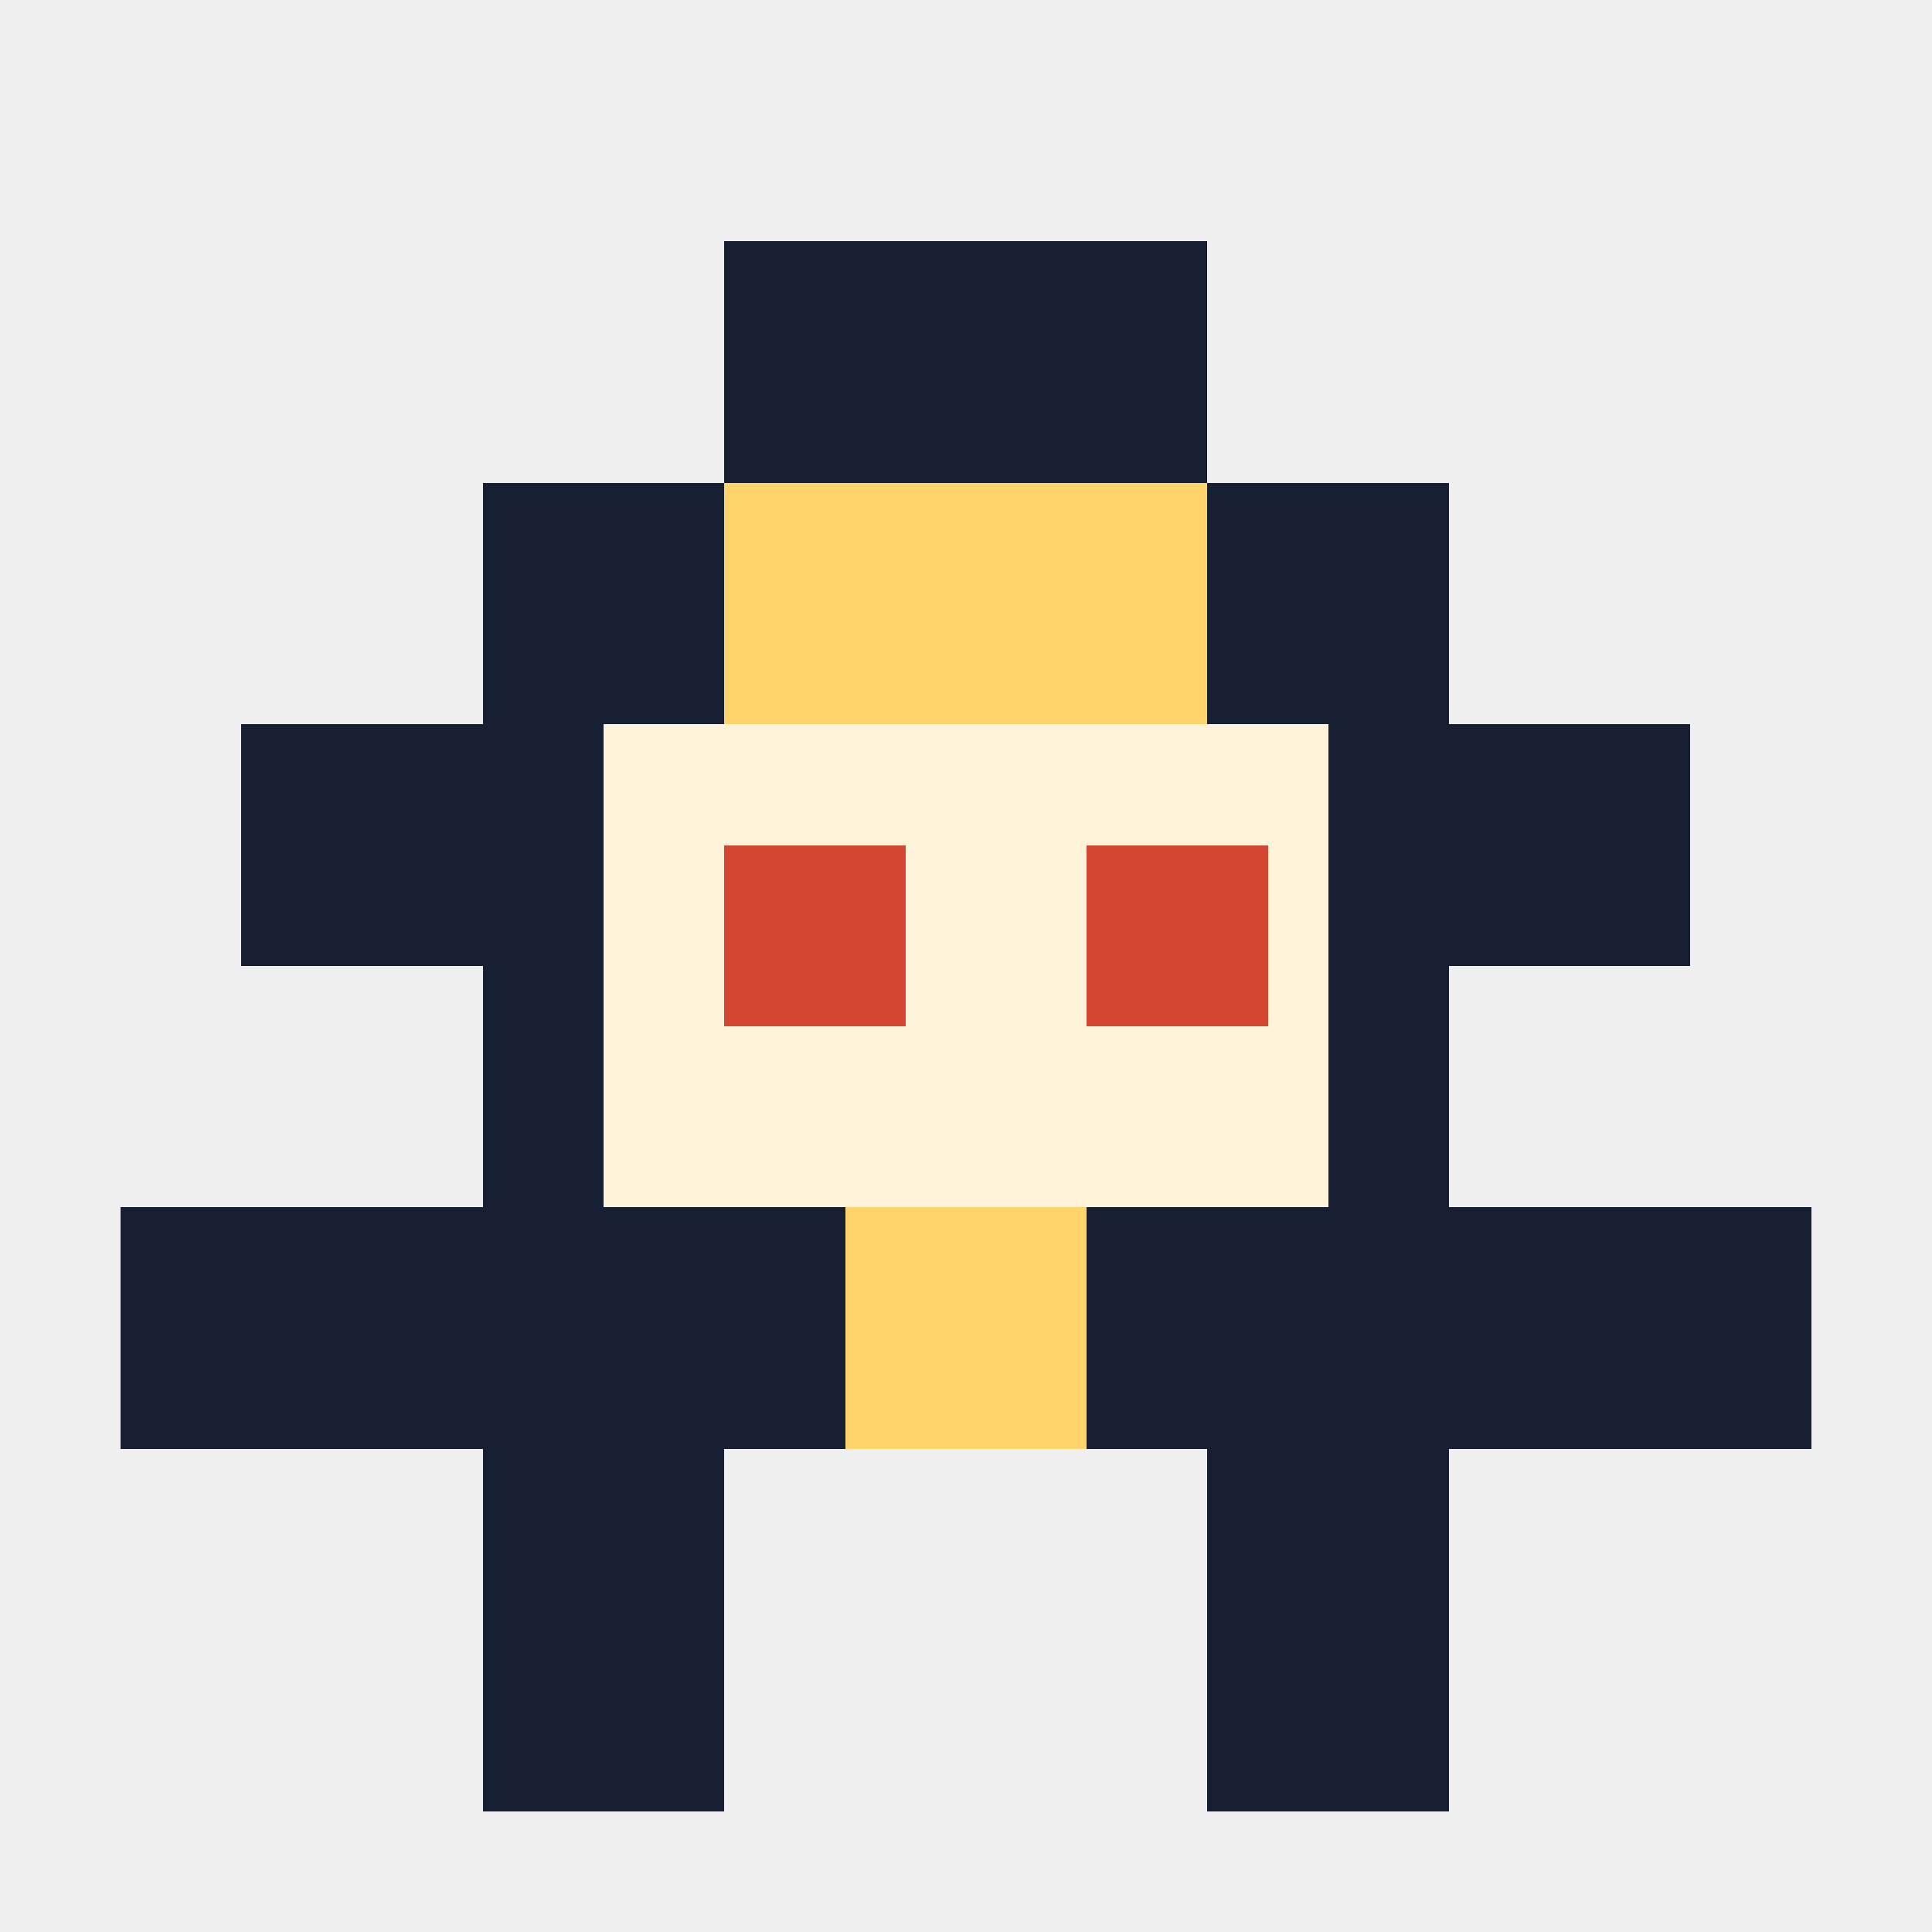
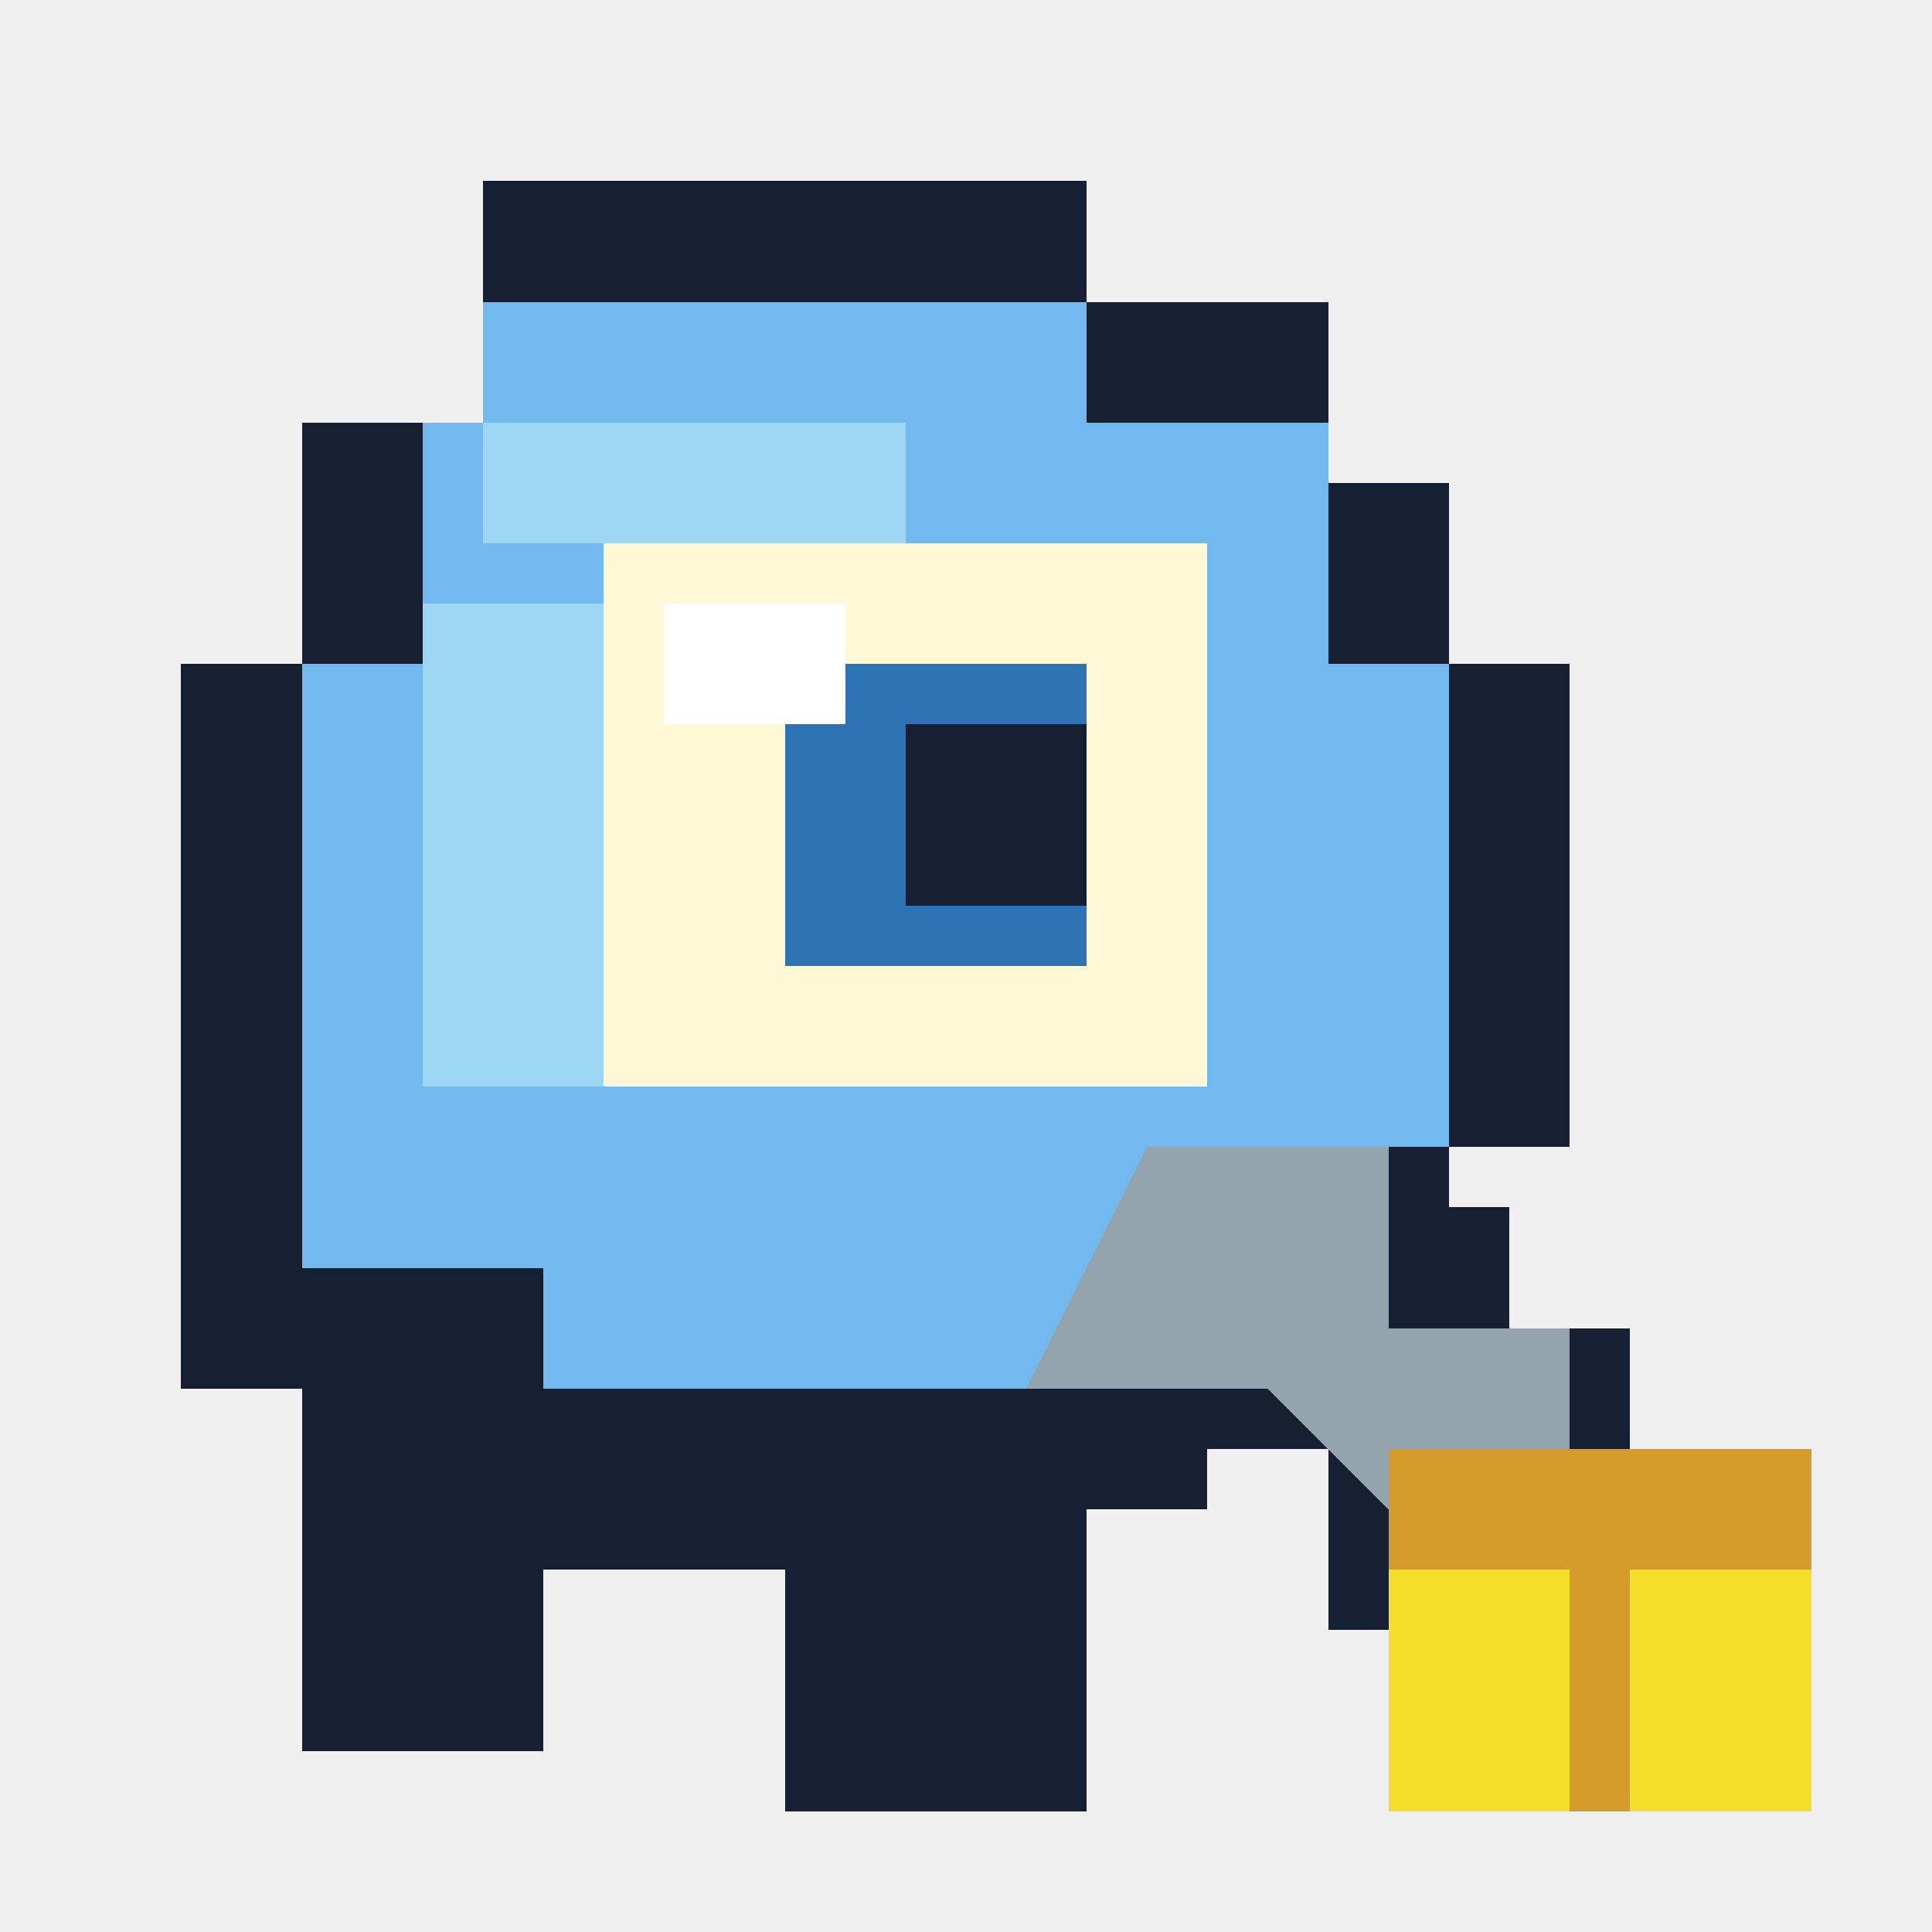
<svg xmlns="http://www.w3.org/2000/svg" viewBox="0 0 32 32" shape-rendering="crispEdges">
-   <g fill="#172032">
-     <rect x="12" y="4" width="8" height="4" />
-     <rect x="8" y="8" width="16" height="16" />
-     <rect x="4" y="12" width="4" height="4" />
-     <rect x="24" y="12" width="4" height="4" />
-     <rect x="2" y="20" width="8" height="4" />
-     <rect x="22" y="20" width="8" height="4" />
-     <rect x="8" y="24" width="4" height="6" />
-     <rect x="20" y="24" width="4" height="6" />
-   </g>
-   <rect x="12" y="8" width="8" height="4" fill="#ffd56b" />
-   <rect x="10" y="12" width="12" height="8" fill="#fff4da" />
-   <rect x="12" y="14" width="3" height="3" fill="#d44532" />
-   <rect x="18" y="14" width="3" height="3" fill="#d44532" />
-   <rect x="14" y="20" width="4" height="4" fill="#ffd56b" />
+   <path fill="#172032" d="M8 3h10v2h4v3h2v3h2v8h-2v3h-4v3h-2v5h-5v-4H9v3H5v-6H3V11h2V7h3zm13 17h4v2h2v3h3v5h-5v-3h-3v-3h-3z" />
+   <path fill="#71b9ee" d="M8 5h10v2h4v4h2v8h-2v2h-4v2H9v-2H5V11h2V7h1z" />
+   <path fill="#9ed7f4" d="M8 7h7v2H8zm-1 3h4v8H7z" />
+   <path fill="#fff8d7" d="M10 9h10v9H10z" />
+   <path fill="#2e74b5" d="M13 11h5v5h-5z" />
+   <path fill="#172032" d="M15 12h3v3h-3z" />
+   <path fill="#fff" d="M11 10h3v2h-3z" />
+   <path fill="#93a4ad" d="M19 19h4v3h3v3h-3l-2-2h-4z" />
+   <path fill="#f3df28" d="M23 24h7v6h-7z" />
+   <path fill="#d49b2a" d="M23 24h7v2h-7zm3 2h1v4h-1z" />
</svg>
